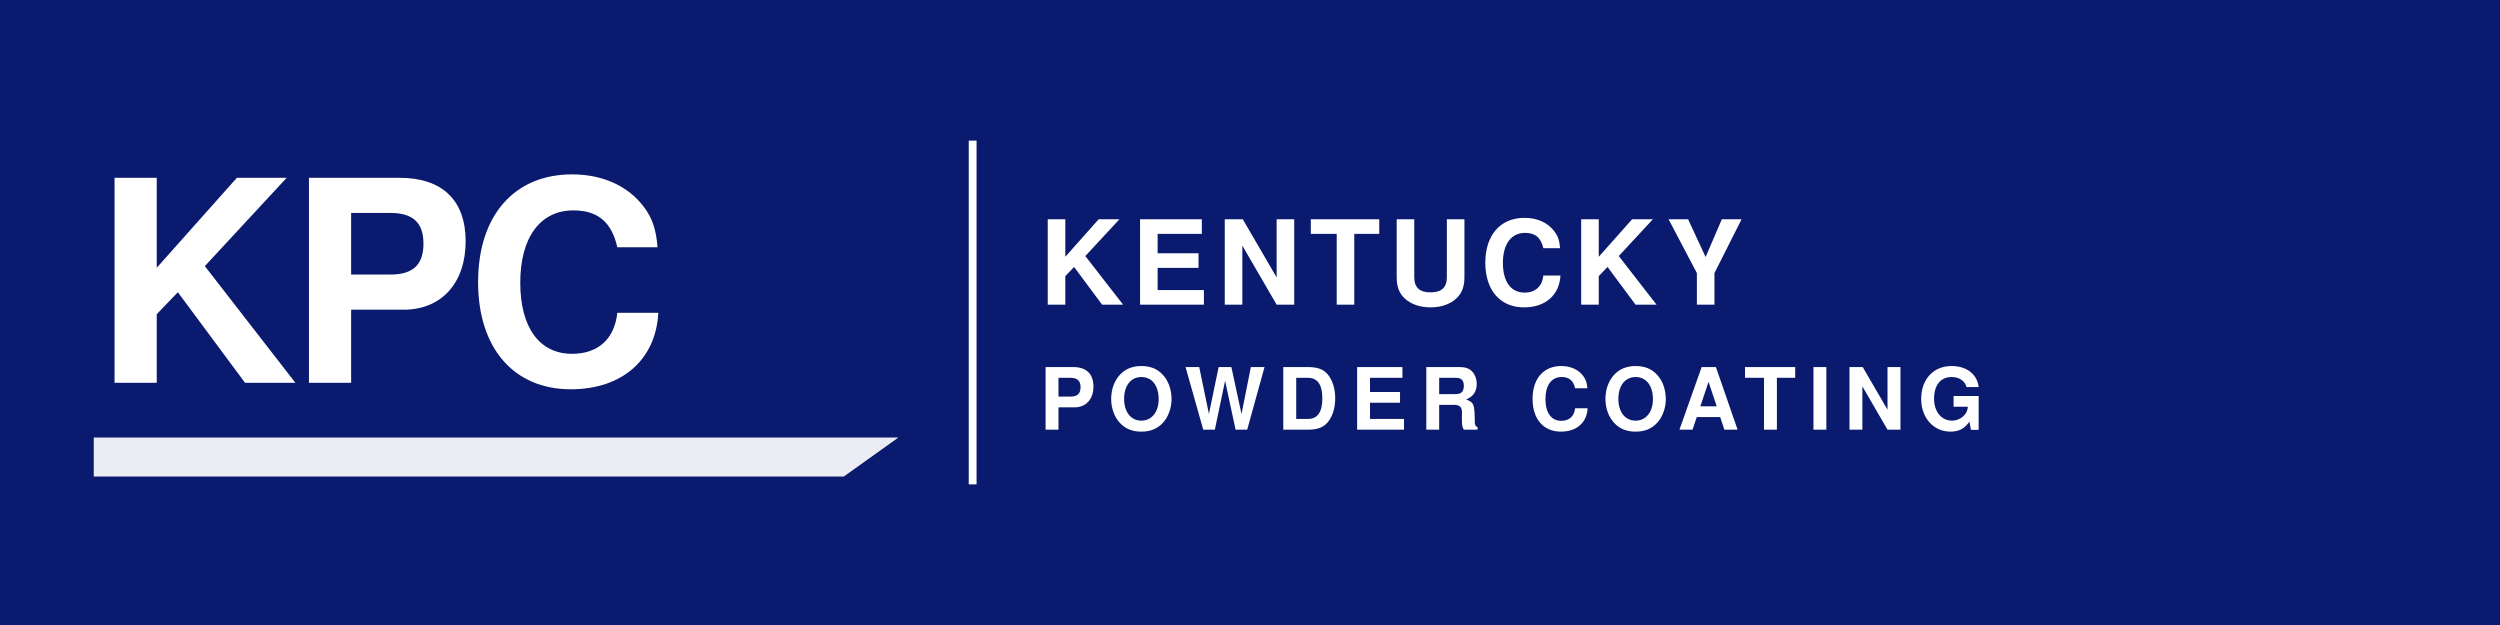
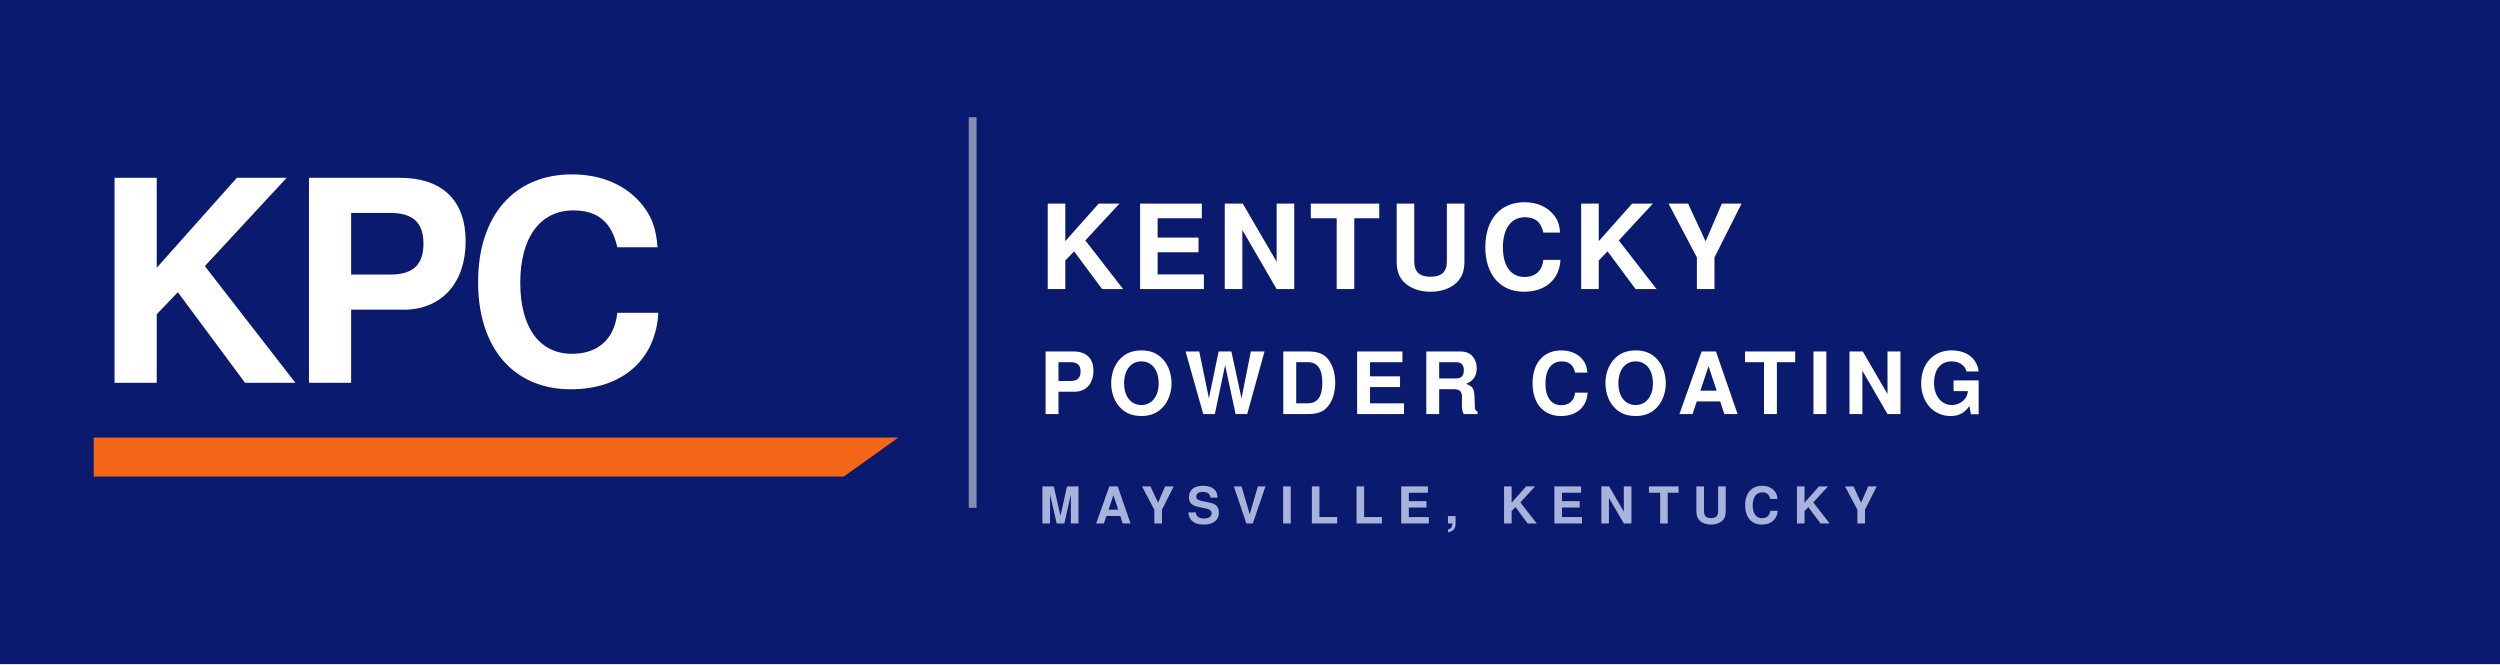
- <svg xmlns="http://www.w3.org/2000/svg" viewBox="0 0 640 160" role="img" aria-label="Kentucky Powder Coating">
-   <rect width="640" height="160" fill="#0a1a6e" />
+ <svg xmlns="http://www.w3.org/2000/svg" viewBox="0 0 640 170" role="img" aria-label="Kentucky Powder Coating — Maysville, KY">
+   <rect width="640" height="170" fill="#0a1a6e" />
  <g fill="#ffffff" font-family="Archivo, Helvetica, Arial, sans-serif" font-weight="800">
    <text x="24" y="98" font-size="72" letter-spacing="-2">KPC</text>
-     <path d="M24 112 L230 112 L216 122 L24 122 Z" fill="#ffffff" opacity="0.92" />
-     <rect x="248" y="36" width="2" height="88" fill="#ffffff" />
-     <text x="266" y="78" font-size="30" letter-spacing="2">KENTUCKY</text>
-     <text x="266" y="110" font-size="22" letter-spacing="3">POWDER COATING</text>
+     <path d="M24 112 L230 112 L216 122 L24 122 Z" fill="#ff6a13" opacity="0.95" />
+     <rect x="248" y="30" width="2" height="100" fill="#ffffff" opacity="0.5" />
+     <text x="266" y="74" font-size="30" letter-spacing="2">KENTUCKY</text>
+     <text x="266" y="106" font-size="22" letter-spacing="3">POWDER COATING</text>
+     <text x="266" y="134" font-size="13" letter-spacing="3.5" fill="#a8b3dc" font-weight="600">MAYSVILLE, KENTUCKY</text>
  </g>
</svg>
